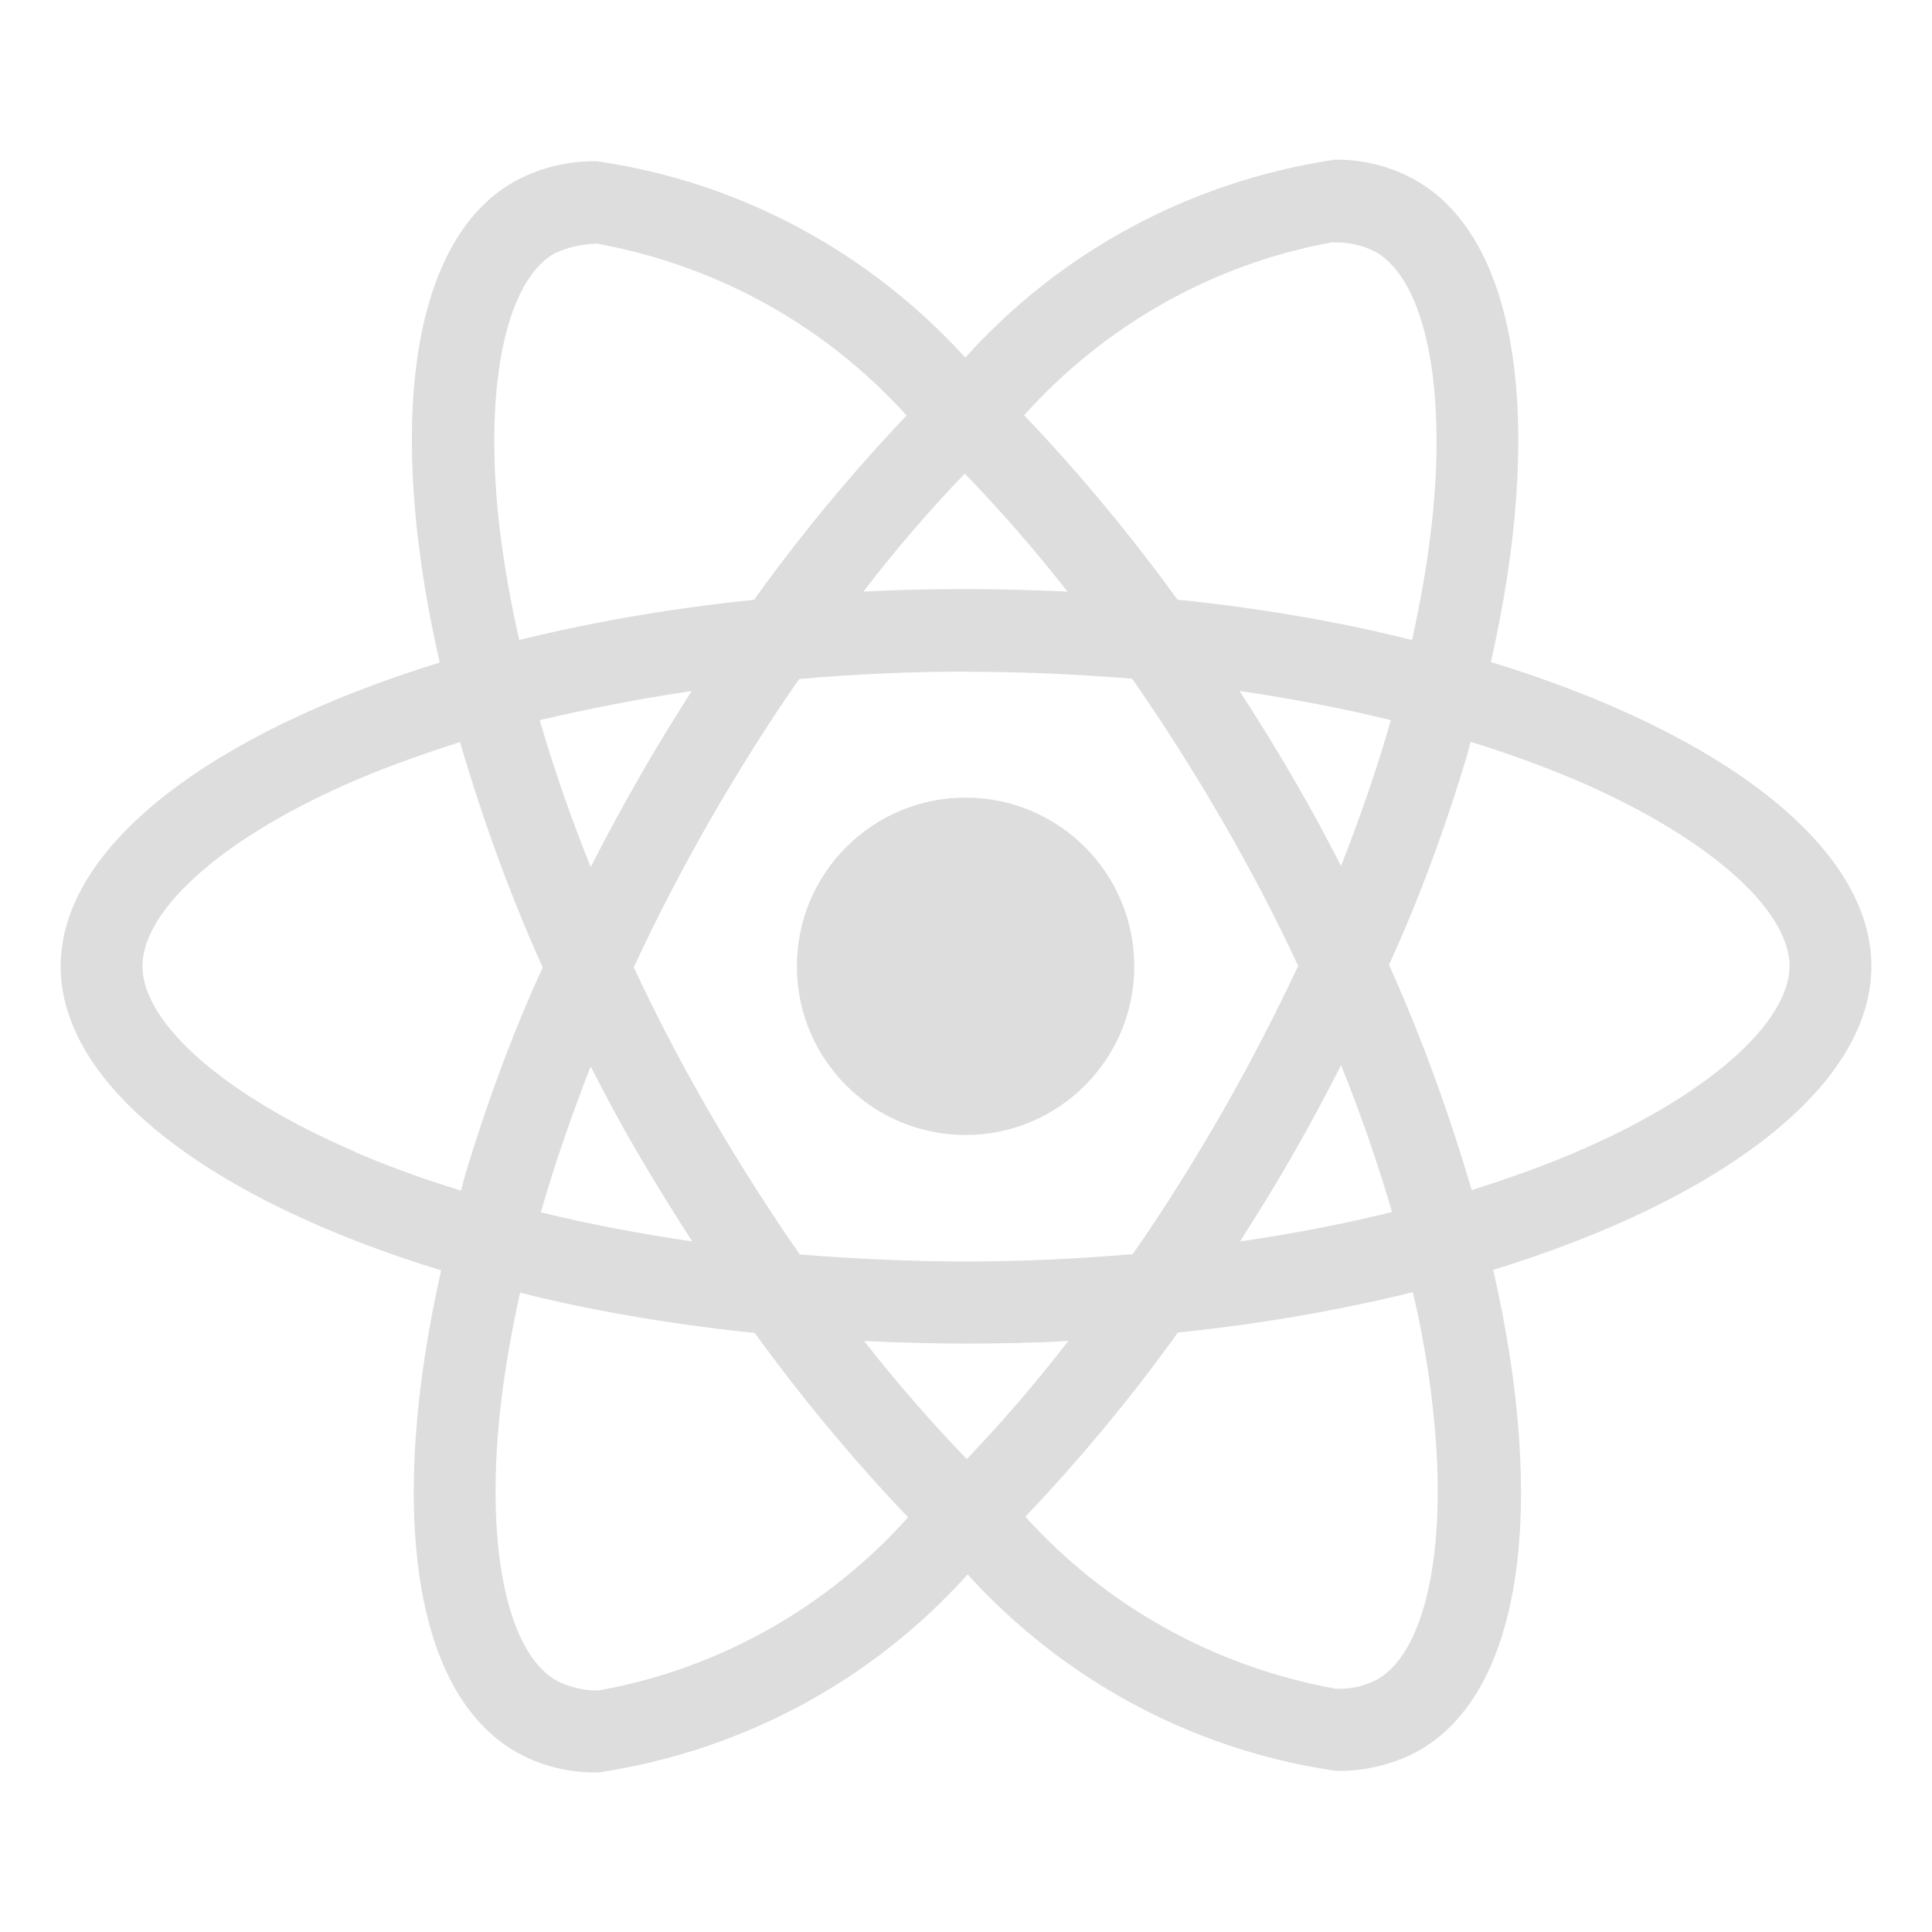
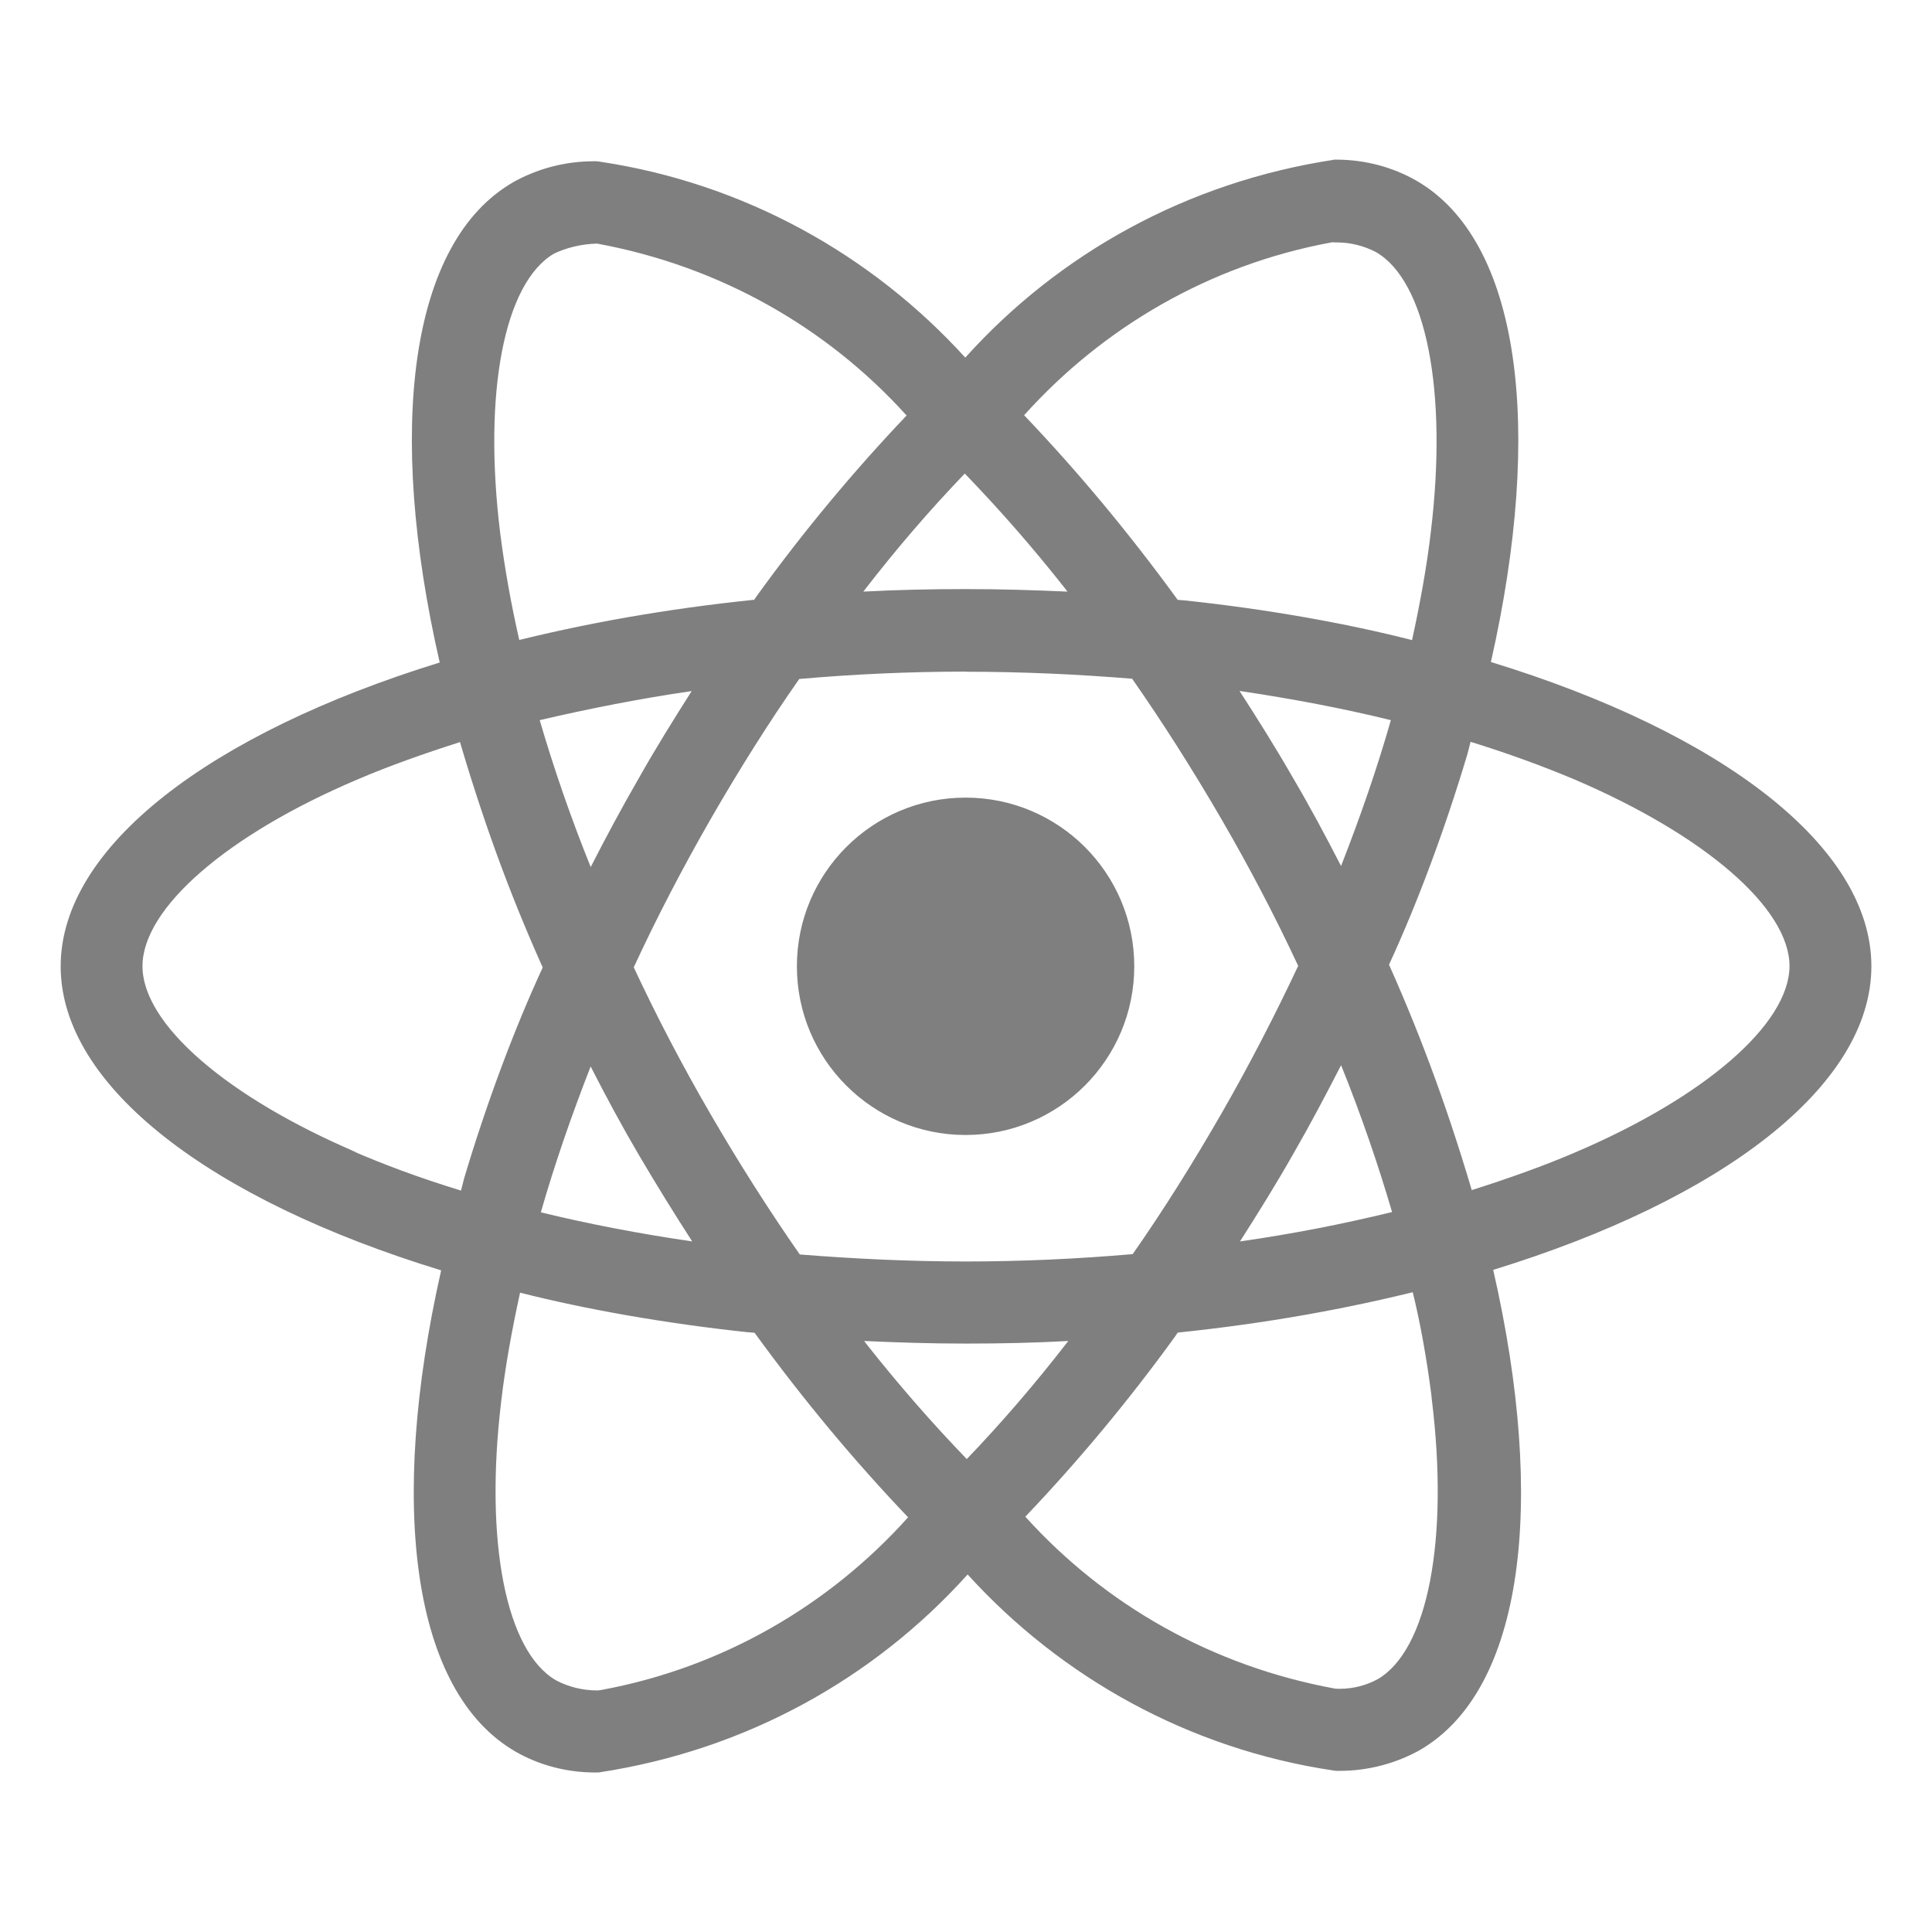
- <svg xmlns="http://www.w3.org/2000/svg" fill="#ddd" width="50px" height="50px" viewBox="0 0 32 32" version="1.1">
+ <svg xmlns="http://www.w3.org/2000/svg" fill="#7f7f7f" width="50px" height="50px" viewBox="0 0 32 32" version="1.1">
  <path d="M14.313 22.211c0.55 0.025 1.112 0.043 1.681 0.043 0.575 0 1.143-0.012 1.7-0.043-0.557 0.72-1.107 1.357-1.689 1.964l0.008-0.008c-0.579-0.6-1.135-1.238-1.659-1.902l-0.041-0.054zM8.615 21.411c1.083 0.275 2.404 0.509 3.752 0.653l0.131 0.011c0.825 1.133 1.659 2.13 2.554 3.068l-0.011-0.012c-1.311 1.463-3.080 2.491-5.081 2.86l-0.055 0.008c-0.004 0-0.008 0-0.012 0-0.248 0-0.482-0.061-0.687-0.169l0.008 0.004c-0.832-0.475-1.193-2.292-0.912-4.627 0.067-0.575 0.177-1.18 0.312-1.797zM23.398 21.398c0.118 0.474 0.229 1.078 0.308 1.692l0.009 0.086c0.287 2.334-0.067 4.149-0.892 4.634-0.184 0.102-0.404 0.162-0.638 0.162-0.023 0-0.046-0.001-0.069-0.002l0.003 0c-2.053-0.375-3.821-1.396-5.129-2.841l-0.007-0.008c0.879-0.923 1.707-1.918 2.466-2.965l0.058-0.084c1.476-0.154 2.799-0.392 4.088-0.717l-0.197 0.042zM9.784 17.666c0.25 0.49 0.512 0.978 0.8 1.468q0.431 0.731 0.881 1.428c-0.868-0.127-1.706-0.287-2.507-0.482 0.225-0.787 0.507-1.602 0.825-2.416zM22.212 17.641c0.331 0.821 0.612 1.64 0.845 2.434-0.8 0.196-1.645 0.362-2.519 0.487 0.3-0.469 0.6-0.952 0.881-1.447 0.281-0.487 0.544-0.985 0.795-1.475zM7.619 12.292c0.436 1.478 0.904 2.714 1.449 3.906l-0.075-0.182c-0.466 1.005-0.927 2.234-1.305 3.499l-0.052 0.205c-0.706-0.217-1.274-0.43-1.827-0.669l0.115 0.044c-2.164-0.921-3.564-2.132-3.564-3.092s1.4-2.177 3.564-3.094c0.525-0.225 1.1-0.428 1.694-0.617zM24.358 12.287c0.605 0.187 1.18 0.396 1.718 0.622 2.164 0.925 3.564 2.134 3.564 3.094-0.006 0.96-1.406 2.174-3.57 3.093-0.525 0.225-1.1 0.427-1.693 0.616-0.44-1.483-0.908-2.718-1.451-3.912l0.076 0.188c0.464-1.004 0.926-2.233 1.303-3.498l0.053-0.206zM20.53 11.444c0.869 0.129 1.706 0.287 2.507 0.484-0.225 0.79-0.506 1.602-0.825 2.416-0.25-0.487-0.512-0.978-0.8-1.467-0.281-0.49-0.581-0.967-0.881-1.432zM11.458 11.444c-0.3 0.471-0.6 0.953-0.88 1.45-0.281 0.487-0.544 0.977-0.794 1.467-0.331-0.82-0.612-1.637-0.845-2.433 0.8-0.187 1.643-0.354 2.518-0.482zM16 11.126c0.925 0 1.846 0.042 2.752 0.116q0.761 1.091 1.478 2.324 0.697 1.2 1.272 2.432c-0.385 0.819-0.807 1.637-1.266 2.437-0.475 0.825-0.966 1.61-1.475 2.337-0.91 0.079-1.832 0.122-2.762 0.122-0.925 0-1.846-0.044-2.752-0.116-0.507-0.727-1.002-1.505-1.478-2.324q-0.697-1.2-1.272-2.432c0.379-0.821 0.807-1.641 1.266-2.442 0.475-0.825 0.966-1.607 1.475-2.334 0.91-0.080 1.832-0.122 2.762-0.122zM15.981 7.845c0.58 0.6 1.136 1.237 1.659 1.901l0.040 0.053c-0.55-0.025-1.112-0.042-1.681-0.042-0.575 0-1.143 0.012-1.7 0.042 0.556-0.72 1.106-1.357 1.689-1.964l-0.008 0.008zM9.88 4.033c2.053 0.376 3.82 1.397 5.129 2.841l0.007 0.008c-0.879 0.924-1.707 1.919-2.466 2.968l-0.058 0.084c-1.475 0.153-2.798 0.389-4.086 0.714l0.196-0.042c-0.14-0.612-0.244-1.205-0.317-1.774-0.287-2.334 0.067-4.149 0.892-4.632 0.206-0.097 0.447-0.157 0.701-0.165l0.003-0zM22.090 4.008v0.008c0.013-0 0.028-0.001 0.044-0.001 0.239 0 0.464 0.059 0.662 0.163l-0.008-0.004c0.832 0.477 1.193 2.293 0.912 4.629-0.067 0.575-0.177 1.181-0.312 1.799-1.085-0.278-2.406-0.513-3.754-0.656l-0.128-0.011c-0.826-1.134-1.66-2.131-2.555-3.070l0.012 0.012c1.311-1.46 3.077-2.488 5.074-2.859l0.056-0.009zM22.096 2.646c-2.442 0.371-4.556 1.557-6.1 3.268l-0.008 0.009c-1.555-1.71-3.669-2.888-6.051-3.245l-0.056-0.007c-0.013-0-0.029-0-0.045-0-0.491 0-0.952 0.129-1.351 0.355l0.014-0.007c-1.718 0.991-2.103 4.079-1.216 7.954-3.804 1.175-6.278 3.053-6.278 5.032 0 1.987 2.487 3.87 6.302 5.036-0.88 3.89-0.487 6.983 1.235 7.973 0.378 0.217 0.832 0.344 1.315 0.344 0.022 0 0.044-0 0.065-0.001l-0.003 0c2.442-0.371 4.556-1.558 6.1-3.27l0.008-0.009c1.555 1.711 3.669 2.889 6.051 3.246l0.056 0.007c0.015 0 0.034 0 0.052 0 0.488 0 0.947-0.128 1.344-0.351l-0.014 0.007c1.717-0.99 2.103-4.078 1.216-7.954 3.79-1.165 6.264-3.047 6.264-5.029 0-1.987-2.487-3.87-6.302-5.039 0.88-3.886 0.487-6.982-1.235-7.973-0.382-0.219-0.84-0.348-1.328-0.348-0.013 0-0.026 0-0.039 0l0.002-0zM18.787 16.005c0 1.543-1.251 2.794-2.794 2.794s-2.794-1.251-2.794-2.794c0-1.543 1.251-2.794 2.794-2.794 0.772 0 1.47 0.313 1.976 0.818v0c0.506 0.506 0.818 1.204 0.818 1.976 0 0 0 0 0 0v0z" />
</svg>
